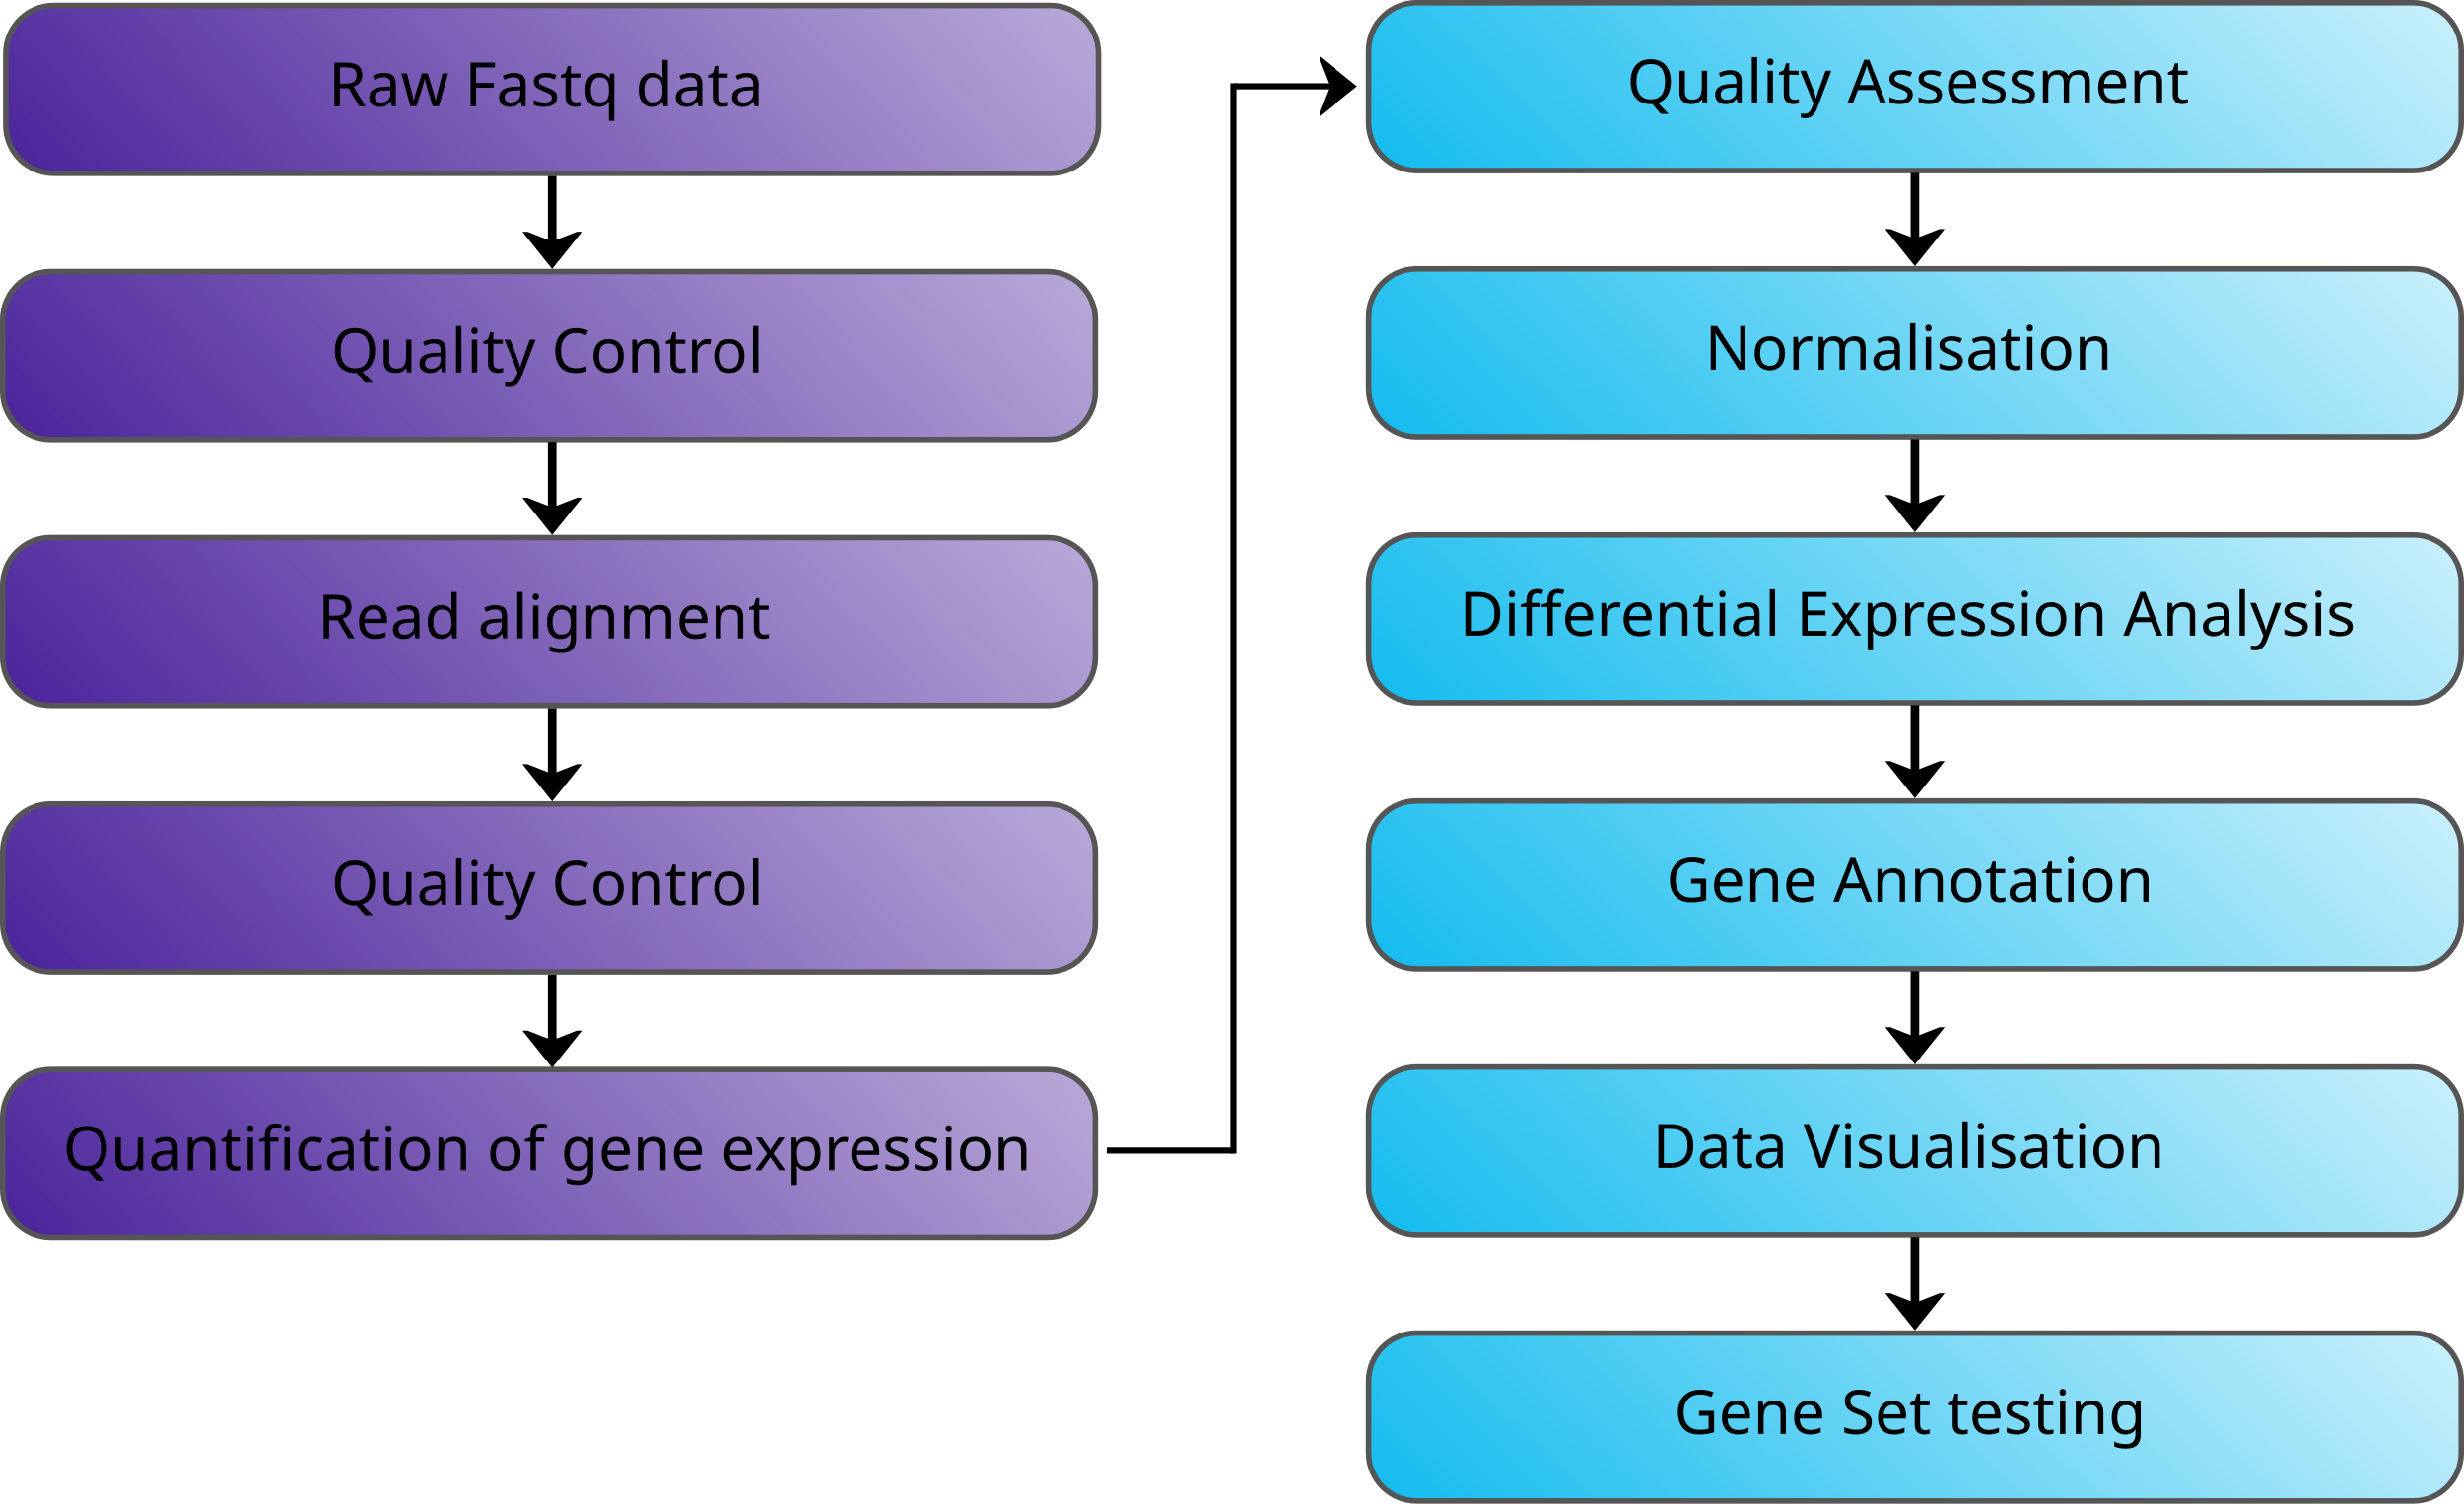
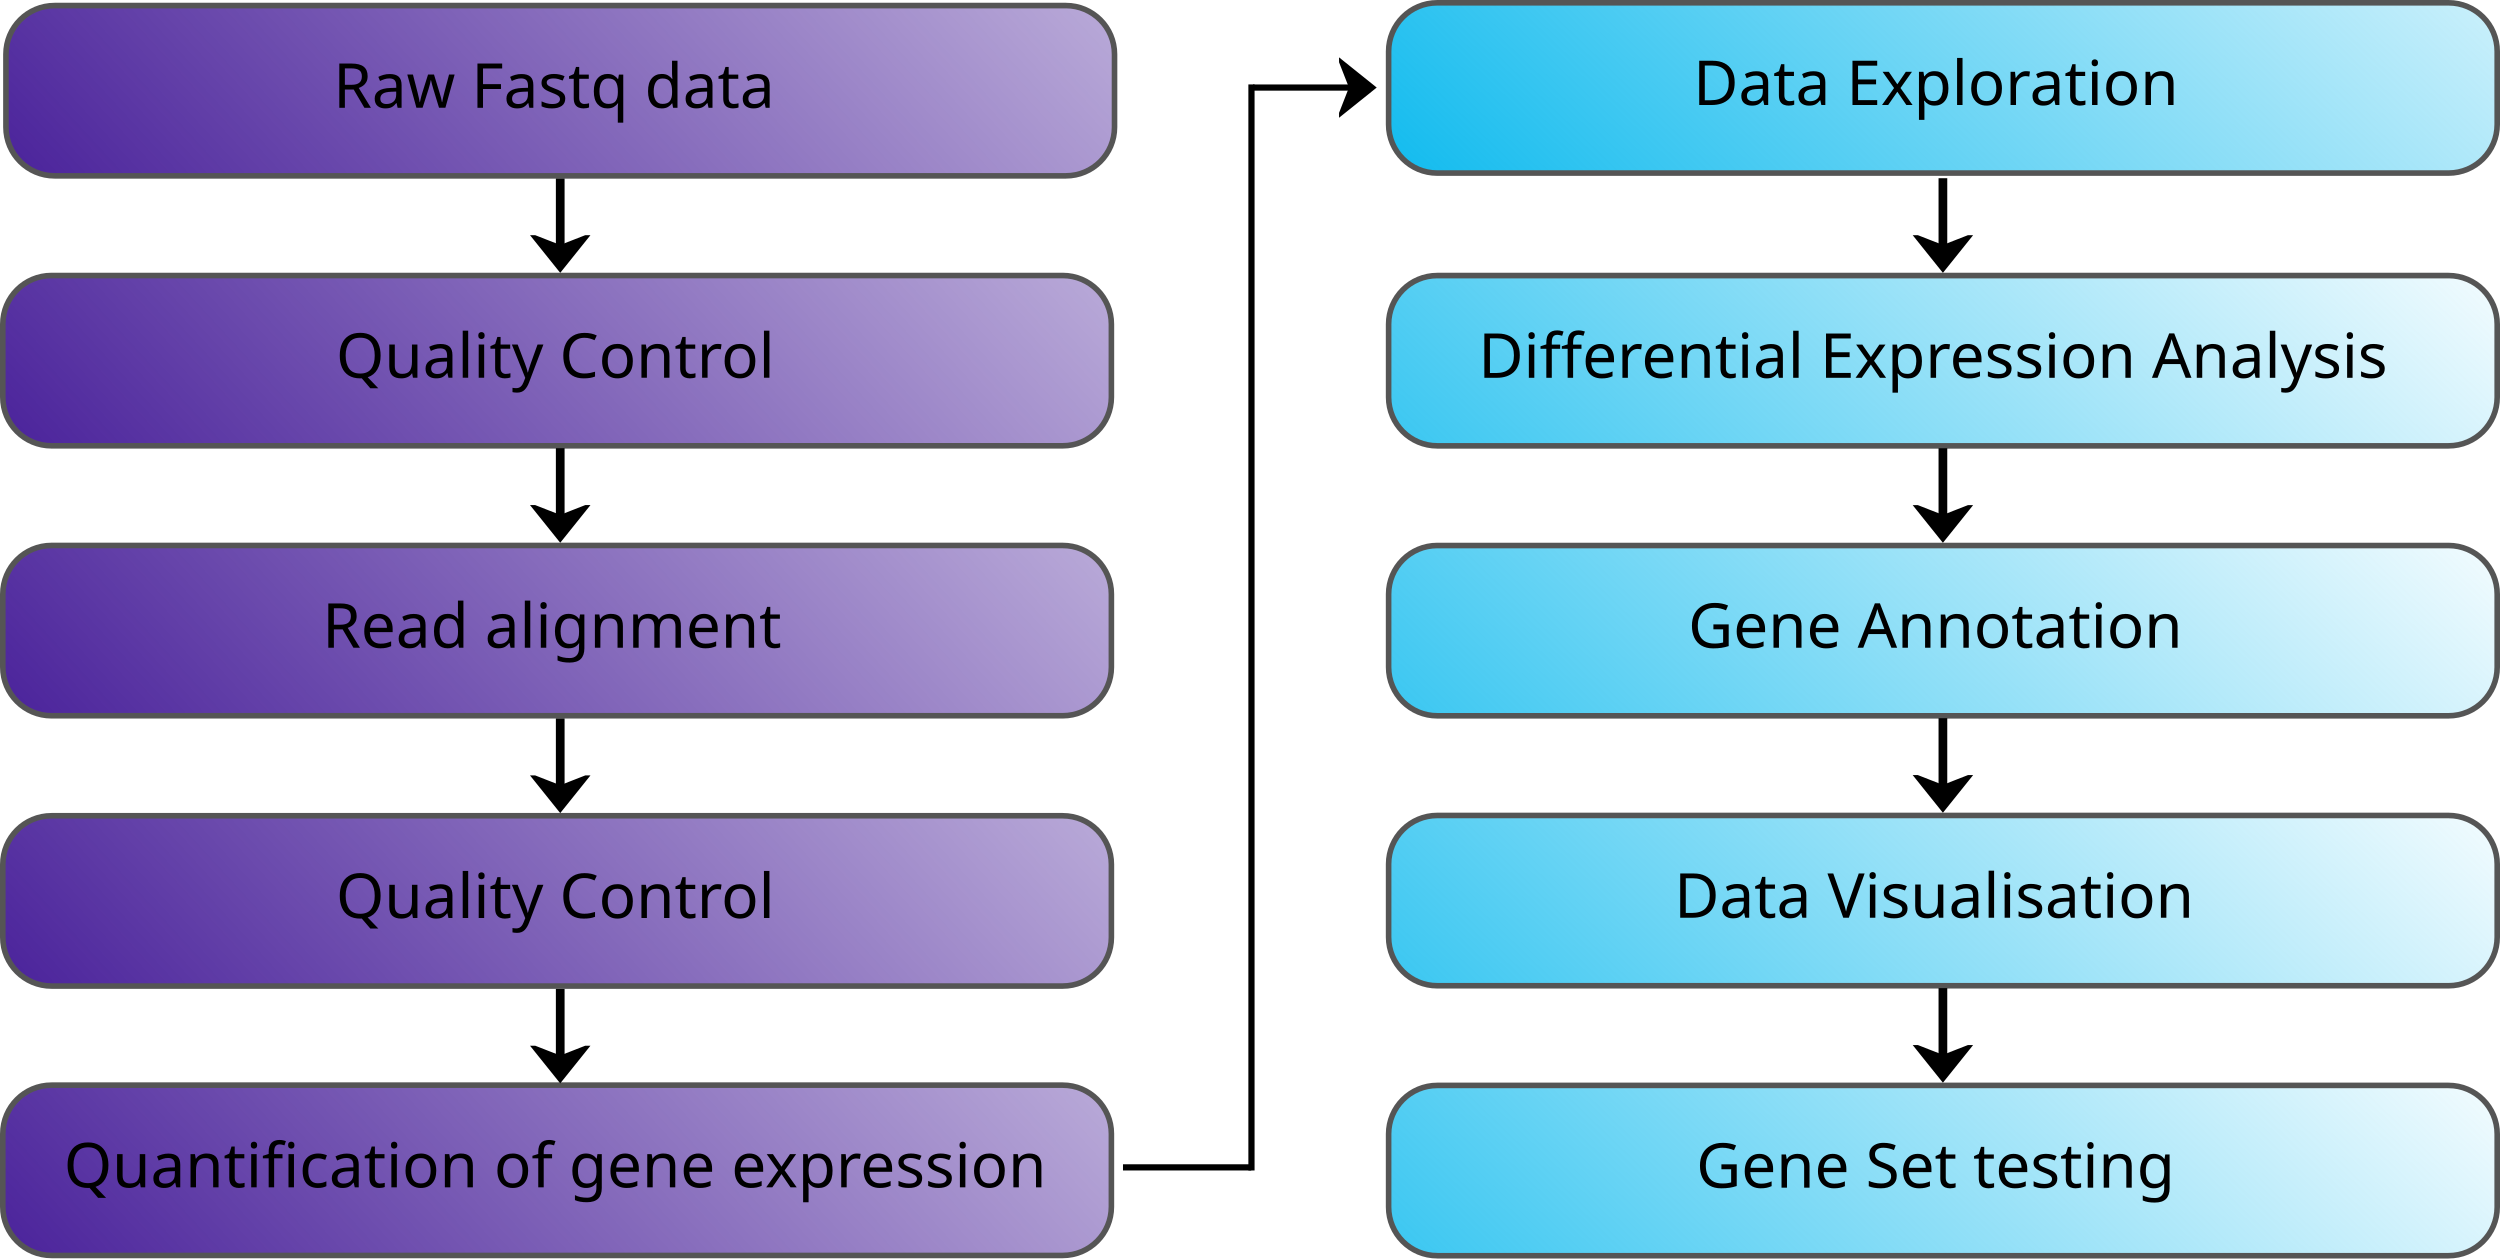
- <svg xmlns="http://www.w3.org/2000/svg" xmlns:xlink="http://www.w3.org/1999/xlink" width="3227.329" height="1969.509" viewBox="0 0 3227.329 1969.509" id="svg4786" version="1.1">
+ <svg xmlns="http://www.w3.org/2000/svg" xmlns:xlink="http://www.w3.org/1999/xlink" width="3227.329" height="1624.643" viewBox="0 0 3227.329 1624.643" id="svg4786" version="1.1">
  <defs id="defs4788">
    <linearGradient id="linearGradient5520">
      <stop style="stop-color:#2e008b;stop-opacity:1;" offset="0" id="stop5522" />
      <stop style="stop-color:#2e008b;stop-opacity:0;" offset="1" id="stop5524" />
    </linearGradient>
    <linearGradient id="linearGradient5436">
      <stop id="stop5514" offset="0" style="stop-color:#00b6ed;stop-opacity:1;" />
      <stop id="stop5516" offset="1" style="stop-color:#00b6ed;stop-opacity:0;" />
    </linearGradient>
-     <linearGradient xlink:href="#linearGradient5436" id="linearGradient5466" x1="-400.02" y1="1848.362" x2="703.066" y2="700.829" gradientUnits="userSpaceOnUse" gradientTransform="translate(-103.4061,48.05946)" />
-     <linearGradient xlink:href="#linearGradient5436" id="linearGradient5472" gradientUnits="userSpaceOnUse" x1="-400.02" y1="1848.362" x2="703.066" y2="700.829" gradientTransform="translate(-103.4061,396.5523)" />
-     <linearGradient xlink:href="#linearGradient5436" id="linearGradient5476" gradientUnits="userSpaceOnUse" x1="-400.02" y1="1848.362" x2="703.066" y2="700.829" gradientTransform="translate(-103.4061,-300.4333)" />
-     <linearGradient xlink:href="#linearGradient5436" id="linearGradient5480" gradientUnits="userSpaceOnUse" gradientTransform="translate(-103.4061,-648.9261)" x1="-400.02" y1="1848.362" x2="703.066" y2="700.829" />
-     <linearGradient xlink:href="#linearGradient5436" id="linearGradient5484" gradientUnits="userSpaceOnUse" gradientTransform="translate(-103.4061,-997.4189)" x1="-400.02" y1="1848.362" x2="703.066" y2="700.829" />
-     <linearGradient xlink:href="#linearGradient5436" id="linearGradient5488" gradientUnits="userSpaceOnUse" gradientTransform="translate(-103.4061,-1345.912)" x1="-400.02" y1="1848.362" x2="703.066" y2="700.829" />
+     <linearGradient xlink:href="#linearGradient5436" id="linearGradient5466" x1="-400.02" y1="1848.362" x2="703.066" y2="700.829" gradientUnits="userSpaceOnUse" gradientTransform="translate(-103.4062,392.9263)" />
+     <linearGradient xlink:href="#linearGradient5436" id="linearGradient5472" gradientUnits="userSpaceOnUse" x1="-400.02" y1="1848.362" x2="703.066" y2="700.829" gradientTransform="translate(-103.4062,741.4191)" />
+     <linearGradient xlink:href="#linearGradient5436" id="linearGradient5476" gradientUnits="userSpaceOnUse" x1="-400.02" y1="1848.362" x2="703.066" y2="700.829" gradientTransform="translate(-103.4062,44.4335)" />
+     <linearGradient xlink:href="#linearGradient5436" id="linearGradient5480" gradientUnits="userSpaceOnUse" gradientTransform="translate(-103.4062,-304.0592)" x1="-400.02" y1="1848.362" x2="703.066" y2="700.829" />
+     <linearGradient xlink:href="#linearGradient5436" id="linearGradient5488" gradientUnits="userSpaceOnUse" gradientTransform="translate(-103.4062,-1345.912)" x1="-400.02" y1="1848.362" x2="703.066" y2="700.829" />
    <linearGradient xlink:href="#linearGradient5436" id="linearGradient5492" gradientUnits="userSpaceOnUse" gradientTransform="translate(0,-1542.773)" x1="-400.02" y1="1848.362" x2="703.066" y2="700.829" />
-     <linearGradient xlink:href="#linearGradient5520" id="linearGradient5526" x1="-2316.843" y1="1046.031" x2="-648.585" y2="-488.044" gradientUnits="userSpaceOnUse" gradientTransform="translate(-99.6183,-360.922)" />
-     <linearGradient xlink:href="#linearGradient5520" id="linearGradient5545" gradientUnits="userSpaceOnUse" gradientTransform="translate(-103.4061,-12.42919)" x1="-2316.843" y1="1046.031" x2="-648.585" y2="-488.044" />
+     <linearGradient xlink:href="#linearGradient5520" id="linearGradient5526" x1="-2316.843" y1="1046.031" x2="-648.585" y2="-488.044" gradientUnits="userSpaceOnUse" gradientTransform="translate(-99.61834,-360.922)" />
+     <linearGradient xlink:href="#linearGradient5520" id="linearGradient5545" gradientUnits="userSpaceOnUse" gradientTransform="translate(-103.4062,-12.42919)" x1="-2316.843" y1="1046.031" x2="-648.585" y2="-488.044" />
    <linearGradient xlink:href="#linearGradient5520" id="linearGradient5555" gradientUnits="userSpaceOnUse" gradientTransform="translate(3.787842,-8.377617)" x1="-2316.843" y1="1046.031" x2="-648.585" y2="-488.044" />
    <linearGradient xlink:href="#linearGradient5436" id="linearGradient3885" gradientUnits="userSpaceOnUse" gradientTransform="translate(0,-1542.773)" x1="-400.02" y1="1848.362" x2="703.066" y2="700.829" />
    <linearGradient xlink:href="#linearGradient5520" id="linearGradient3901" gradientUnits="userSpaceOnUse" gradientTransform="translate(3.787842,-8.377617)" x1="-2316.843" y1="1046.031" x2="-648.585" y2="-488.044" />
    <linearGradient xlink:href="#linearGradient5520" id="linearGradient3907" gradientUnits="userSpaceOnUse" gradientTransform="translate(3.787842,-8.377617)" x1="-2316.843" y1="1046.031" x2="-648.585" y2="-488.044" />
-     <linearGradient xlink:href="#linearGradient5520" id="linearGradient3912" gradientUnits="userSpaceOnUse" gradientTransform="translate(-103.4061,336.0635)" x1="-2316.843" y1="1046.031" x2="-648.585" y2="-488.044" />
-     <linearGradient xlink:href="#linearGradient5520" id="linearGradient3916" gradientUnits="userSpaceOnUse" gradientTransform="translate(-103.4061,1032.764)" x1="-2316.843" y1="1046.031" x2="-648.585" y2="-488.044" />
+     <linearGradient xlink:href="#linearGradient5520" id="linearGradient3912" gradientUnits="userSpaceOnUse" gradientTransform="translate(-103.4062,336.0635)" x1="-2316.843" y1="1046.031" x2="-648.585" y2="-488.044" />
+     <linearGradient xlink:href="#linearGradient5520" id="linearGradient3916" gradientUnits="userSpaceOnUse" gradientTransform="translate(-103.4062,1032.764)" x1="-2316.843" y1="1046.031" x2="-648.585" y2="-488.044" />
    <linearGradient xlink:href="#linearGradient5436" id="linearGradient3921" gradientUnits="userSpaceOnUse" gradientTransform="translate(-1670.437,51.461)" x1="-400.02" y1="1848.362" x2="703.066" y2="700.829" />
-     <linearGradient xlink:href="#linearGradient5520" id="linearGradient957" gradientUnits="userSpaceOnUse" gradientTransform="translate(-103.4061,684.9904)" x1="-2316.843" y1="1046.031" x2="-648.585" y2="-488.044" />
+     <linearGradient xlink:href="#linearGradient5520" id="linearGradient957" gradientUnits="userSpaceOnUse" gradientTransform="translate(-103.4062,684.9904)" x1="-2316.843" y1="1046.031" x2="-648.585" y2="-488.044" />
  </defs>
  <g id="layer1" transform="translate(2458.128,34.13074)">
    <rect style="fill:url(#linearGradient3916);fill-opacity:1;stroke:#555555;stroke-width:7.236;stroke-miterlimit:4;stroke-dasharray:none;stroke-opacity:1" id="rect3914" width="1431.101" height="219.81" x="-2454.51" y="1366.742" ry="62.803" rx="62.803" />
    <text xml:space="preserve" style="font-style:normal;font-weight:normal;line-height:0%;font-family:sans-serif;text-align:center;letter-spacing:0px;word-spacing:0px;text-anchor:middle;fill:#000000;fill-opacity:1;stroke:none" x="-1733.721" y="1498.666" id="text5336">
      <tspan id="tspan5338" x="-1733.721" y="1498.666" style="font-size:80px;line-height:1.25">Quantification of gene expression</tspan>
    </text>
    <rect ry="62.803" y="-30.513" x="-665.517" height="219.81" width="1431.101" id="rect5486" style="fill:url(#linearGradient5488);fill-opacity:1;stroke:#555555;stroke-width:7.236;stroke-miterlimit:4;stroke-dasharray:none;stroke-opacity:1" rx="62.803" />
    <text id="text5349" y="101.428" x="48.764" style="font-style:normal;font-weight:normal;line-height:0%;font-family:sans-serif;text-align:center;letter-spacing:0px;word-spacing:0px;text-anchor:middle;fill:#000000;fill-opacity:1;stroke:none" xml:space="preserve">
-       <tspan style="font-size:80px;line-height:1.25" y="101.428" x="48.764" id="tspan5351">Quality Assessment</tspan>
-     </text>
-     <rect ry="62.803" y="666.473" x="-665.517" height="219.81" width="1431.101" id="rect5478" style="fill:url(#linearGradient5480);fill-opacity:1;stroke:#555555;stroke-width:7.236;stroke-miterlimit:4;stroke-dasharray:none;stroke-opacity:1" rx="62.803" />
-     <text id="text5365" y="798.449" x="48.08" style="font-style:normal;font-weight:normal;line-height:0%;font-family:sans-serif;text-align:center;letter-spacing:0px;word-spacing:0px;text-anchor:middle;fill:#000000;fill-opacity:1;stroke:none" xml:space="preserve">
-       <tspan style="font-size:80px;line-height:1.25" y="798.449" x="48.08" id="tspan5367">Differential Expression Analysis</tspan>
-     </text>
-     <rect style="fill:url(#linearGradient5476);fill-opacity:1;stroke:#555555;stroke-width:7.236;stroke-miterlimit:4;stroke-dasharray:none;stroke-opacity:1" id="rect5474" width="1431.101" height="219.81" x="-665.517" y="1014.966" ry="62.803" rx="62.803" />
-     <text xml:space="preserve" style="font-style:normal;font-weight:normal;line-height:0%;font-family:sans-serif;text-align:center;letter-spacing:0px;word-spacing:0px;text-anchor:middle;fill:#000000;fill-opacity:1;stroke:none" x="51.224" y="1146.959" id="text5375">
-       <tspan id="tspan5377" x="51.224" y="1146.959" style="font-size:80px;line-height:1.25">Gene Annotation</tspan>
-     </text>
-     <rect ry="62.803" y="1363.458" x="-665.517" height="219.81" width="1431.101" id="rect5381" style="fill:url(#linearGradient5466);fill-opacity:1;stroke:#555555;stroke-width:7.236;stroke-miterlimit:4;stroke-dasharray:none;stroke-opacity:1" rx="62.803" />
-     <text id="text5383" y="1495.467" x="49.545" style="font-style:normal;font-weight:normal;line-height:0%;font-family:sans-serif;text-align:center;letter-spacing:0px;word-spacing:0px;text-anchor:middle;fill:#000000;fill-opacity:1;stroke:none" xml:space="preserve">
-       <tspan style="font-size:80px;line-height:1.25" y="1495.467" x="49.545" id="tspan5385">Data Visualisation</tspan>
-     </text>
-     <rect style="fill:url(#linearGradient5472);fill-opacity:1;stroke:#555555;stroke-width:7.236;stroke-miterlimit:4;stroke-dasharray:none;stroke-opacity:1" id="rect5470" width="1431.101" height="219.81" x="-665.517" y="1711.951" ry="62.803" rx="62.803" />
-     <text xml:space="preserve" style="font-style:normal;font-weight:normal;line-height:0%;font-family:sans-serif;text-align:center;letter-spacing:0px;word-spacing:0px;text-anchor:middle;fill:#000000;fill-opacity:1;stroke:none" x="51.42" y="1843.977" id="text5391">
-       <tspan id="tspan5393" x="51.42" y="1843.977" style="font-size:80px;line-height:1.25">Gene Set testing</tspan>
-     </text>
-     <rect style="fill:url(#linearGradient5484);fill-opacity:1;stroke:#555555;stroke-width:7.236;stroke-miterlimit:4;stroke-dasharray:none;stroke-opacity:1" id="rect5482" width="1431.101" height="219.81" x="-665.517" y="317.98" ry="62.803" rx="62.803" />
-     <text xml:space="preserve" style="font-style:normal;font-weight:normal;line-height:0%;font-family:sans-serif;text-align:center;letter-spacing:0px;word-spacing:0px;text-anchor:middle;fill:#000000;fill-opacity:1;stroke:none" x="49.545" y="449.939" id="text5357">
-       <tspan id="tspan5359" x="49.545" y="449.939" style="font-size:80px;line-height:1.25">Normalisation</tspan>
+       <tspan style="font-size:80px;line-height:1.25" y="101.428" x="48.764" id="tspan5351">Data Exploration</tspan>
    </text>
    <rect style="fill:url(#linearGradient5545);fill-opacity:1;stroke:#555555;stroke-width:7.236;stroke-miterlimit:4;stroke-dasharray:none;stroke-opacity:1" id="rect5539" width="1431.101" height="219.81" x="-2454.51" y="321.548" ry="62.803" rx="62.803" />
    <text xml:space="preserve" style="font-style:normal;font-weight:normal;line-height:0%;font-family:sans-serif;text-align:center;letter-spacing:0px;word-spacing:0px;text-anchor:middle;fill:#000000;fill-opacity:1;stroke:none" x="-1733.428" y="453.523" id="text5541">
      <tspan id="tspan5543" x="-1733.428" y="453.523" style="font-size:80px;line-height:1.25">Quality Control</tspan>
    </text>
    <rect ry="62.803" y="670.041" x="-2454.51" height="219.81" width="1431.101" id="rect5549" style="fill:url(#linearGradient3912);fill-opacity:1;stroke:#555555;stroke-width:7.236;stroke-miterlimit:4;stroke-dasharray:none;stroke-opacity:1" rx="62.803" />
    <text id="text5551" y="802.016" x="-1737.861" style="font-style:normal;font-weight:normal;line-height:0%;font-family:sans-serif;text-align:center;letter-spacing:0px;word-spacing:0px;text-anchor:middle;fill:#000000;fill-opacity:1;stroke:none" xml:space="preserve">
      <tspan style="font-size:80px;line-height:1.25" y="802.016" x="-1737.861" id="tspan5553">Read alignment</tspan>
    </text>
    <g id="g5619" transform="matrix(0.9860394,0,0,0.4999851,-9.361474,417.8415)">
      <path id="path5612" d="m -1749.982,-443.834 v 193.18" style="fill:none;stroke:#000000;stroke-width:11.4;stroke-linecap:butt;stroke-linejoin:miter;stroke-miterlimit:4;stroke-dasharray:none;stroke-opacity:1" />
      <path id="path5614" d="m -1786.659,-294.805 18.338,45.094 18.338,45.093 18.338,-45.093 18.339,-45.094 h -3.271 l -14.522,11.197 -18.884,14.56 -18.884,-14.56 -14.522,-11.197 z" style="fill:#000000;fill-opacity:1;stroke:#000000;stroke-width:3.874;stroke-miterlimit:4;stroke-dasharray:none;stroke-opacity:1" />
    </g>
    <rect ry="62.803" y="-26.945" x="-2450.462" height="219.81" width="1431.101" id="rect5508" style="fill:url(#linearGradient5526);fill-opacity:1;stroke:#555555;stroke-width:7.236;stroke-miterlimit:4;stroke-dasharray:none;stroke-opacity:1" rx="62.803" />
    <text id="text5528" y="105.031" x="-1735.186" style="font-style:normal;font-weight:normal;line-height:0%;font-family:sans-serif;text-align:center;letter-spacing:0px;word-spacing:0px;text-anchor:middle;fill:#000000;fill-opacity:1;stroke:none" xml:space="preserve">
      <tspan style="font-size:80px;line-height:1.25" y="105.031" x="-1735.186" id="tspan5530">Raw Fastq data</tspan>
    </text>
    <g transform="matrix(0.9860394,0,0,0.4999851,-9.361474,766.2763)" id="g5623">
      <path style="fill:none;stroke:#000000;stroke-width:11.4;stroke-linecap:butt;stroke-linejoin:miter;stroke-miterlimit:4;stroke-dasharray:none;stroke-opacity:1" d="m -1749.982,-443.834 v 193.18" id="path5625" />
      <path style="fill:#000000;fill-opacity:1;stroke:#000000;stroke-width:3.874;stroke-miterlimit:4;stroke-dasharray:none;stroke-opacity:1" d="m -1786.659,-294.805 18.338,45.094 18.338,45.093 18.338,-45.093 18.339,-45.094 h -3.271 l -14.522,11.197 -18.884,14.56 -18.884,-14.56 -14.522,-11.197 z" id="path5627" />
    </g>
-     <g transform="matrix(0.9860394,0,0,0.4999851,1775.584,414.2155)" id="g5635">
-       <path style="fill:none;stroke:#000000;stroke-width:11.4;stroke-linecap:butt;stroke-linejoin:miter;stroke-miterlimit:4;stroke-dasharray:none;stroke-opacity:1" d="m -1749.982,-443.834 v 193.18" id="path5637" />
-       <path style="fill:#000000;fill-opacity:1;stroke:#000000;stroke-width:3.874;stroke-miterlimit:4;stroke-dasharray:none;stroke-opacity:1" d="m -1786.659,-294.805 18.338,45.094 18.338,45.093 18.338,-45.093 18.339,-45.094 h -3.271 l -14.522,11.197 -18.884,14.56 -18.884,-14.56 -14.522,-11.197 z" id="path5639" />
-     </g>
-     <g transform="matrix(0.9860394,0,0,0.4999851,1775.584,762.7083)" id="g5641">
-       <path style="fill:none;stroke:#000000;stroke-width:11.4;stroke-linecap:butt;stroke-linejoin:miter;stroke-miterlimit:4;stroke-dasharray:none;stroke-opacity:1" d="m -1749.982,-443.834 v 193.18" id="path5643" />
-       <path style="fill:#000000;fill-opacity:1;stroke:#000000;stroke-width:3.874;stroke-miterlimit:4;stroke-dasharray:none;stroke-opacity:1" d="m -1786.659,-294.805 18.338,45.094 18.338,45.093 18.338,-45.093 18.339,-45.094 h -3.271 l -14.522,11.197 -18.884,14.56 -18.884,-14.56 -14.522,-11.197 z" id="path5645" />
-     </g>
-     <g id="g5647" transform="matrix(0.9860394,0,0,0.4999851,1775.584,1111.201)">
-       <path id="path5649" d="m -1749.982,-443.834 v 193.18" style="fill:none;stroke:#000000;stroke-width:11.4;stroke-linecap:butt;stroke-linejoin:miter;stroke-miterlimit:4;stroke-dasharray:none;stroke-opacity:1" />
-       <path id="path5651" d="m -1786.659,-294.805 18.338,45.094 18.338,45.093 18.338,-45.093 18.339,-45.094 h -3.271 l -14.522,11.197 -18.884,14.56 -18.884,-14.56 -14.522,-11.197 z" style="fill:#000000;fill-opacity:1;stroke:#000000;stroke-width:3.874;stroke-miterlimit:4;stroke-dasharray:none;stroke-opacity:1" />
-     </g>
-     <g id="g5653" transform="matrix(0.9860394,0,0,0.4999851,1775.584,1459.694)">
-       <path id="path5655" d="m -1749.982,-443.834 v 193.18" style="fill:none;stroke:#000000;stroke-width:11.4;stroke-linecap:butt;stroke-linejoin:miter;stroke-miterlimit:4;stroke-dasharray:none;stroke-opacity:1" />
-       <path id="path5657" d="m -1786.659,-294.805 18.338,45.094 18.338,45.093 18.338,-45.093 18.339,-45.094 h -3.271 l -14.522,11.197 -18.884,14.56 -18.884,-14.56 -14.522,-11.197 z" style="fill:#000000;fill-opacity:1;stroke:#000000;stroke-width:3.874;stroke-miterlimit:4;stroke-dasharray:none;stroke-opacity:1" />
-     </g>
-     <g transform="matrix(0.9860394,0,0,0.4999851,1775.584,1808.187)" id="g5659">
-       <path style="fill:none;stroke:#000000;stroke-width:11.4;stroke-linecap:butt;stroke-linejoin:miter;stroke-miterlimit:4;stroke-dasharray:none;stroke-opacity:1" d="m -1749.982,-443.834 v 193.18" id="path5661" />
-       <path style="fill:#000000;fill-opacity:1;stroke:#000000;stroke-width:3.874;stroke-miterlimit:4;stroke-dasharray:none;stroke-opacity:1" d="m -1786.659,-294.805 18.338,45.094 18.338,45.093 18.338,-45.093 18.339,-45.094 h -3.271 l -14.522,11.197 -18.884,14.56 -18.884,-14.56 -14.522,-11.197 z" id="path5663" />
+     <g id="g932" transform="translate(0,-344.8668)">
+       <rect rx="62.803" style="fill:url(#linearGradient5480);fill-opacity:1;stroke:#555555;stroke-width:7.236;stroke-miterlimit:4;stroke-dasharray:none;stroke-opacity:1" id="rect5478" width="1431.101" height="219.81" x="-665.517" y="666.473" ry="62.803" />
+       <text xml:space="preserve" style="font-style:normal;font-weight:normal;line-height:0%;font-family:sans-serif;text-align:center;letter-spacing:0px;word-spacing:0px;text-anchor:middle;fill:#000000;fill-opacity:1;stroke:none" x="48.08" y="798.449" id="text5365">
+         <tspan id="tspan5367" x="48.08" y="798.449" style="font-size:80px;line-height:1.25">Differential Expression Analysis</tspan>
+       </text>
+       <rect rx="62.803" ry="62.803" y="1014.966" x="-665.517" height="219.81" width="1431.101" id="rect5474" style="fill:url(#linearGradient5476);fill-opacity:1;stroke:#555555;stroke-width:7.236;stroke-miterlimit:4;stroke-dasharray:none;stroke-opacity:1" />
+       <text id="text5375" y="1146.959" x="51.224" style="font-style:normal;font-weight:normal;line-height:0%;font-family:sans-serif;text-align:center;letter-spacing:0px;word-spacing:0px;text-anchor:middle;fill:#000000;fill-opacity:1;stroke:none" xml:space="preserve">
+         <tspan style="font-size:80px;line-height:1.25" y="1146.959" x="51.224" id="tspan5377">Gene Annotation</tspan>
+       </text>
+       <rect rx="62.803" style="fill:url(#linearGradient5466);fill-opacity:1;stroke:#555555;stroke-width:7.236;stroke-miterlimit:4;stroke-dasharray:none;stroke-opacity:1" id="rect5381" width="1431.101" height="219.81" x="-665.517" y="1363.458" ry="62.803" />
+       <text xml:space="preserve" style="font-style:normal;font-weight:normal;line-height:0%;font-family:sans-serif;text-align:center;letter-spacing:0px;word-spacing:0px;text-anchor:middle;fill:#000000;fill-opacity:1;stroke:none" x="49.545" y="1495.467" id="text5383">
+         <tspan id="tspan5385" x="49.545" y="1495.467" style="font-size:80px;line-height:1.25">Data Visualisation</tspan>
+       </text>
+       <rect rx="62.803" ry="62.803" y="1711.951" x="-665.517" height="219.81" width="1431.101" id="rect5470" style="fill:url(#linearGradient5472);fill-opacity:1;stroke:#555555;stroke-width:7.236;stroke-miterlimit:4;stroke-dasharray:none;stroke-opacity:1" />
+       <text id="text5391" y="1843.977" x="51.42" style="font-style:normal;font-weight:normal;line-height:0%;font-family:sans-serif;text-align:center;letter-spacing:0px;word-spacing:0px;text-anchor:middle;fill:#000000;fill-opacity:1;stroke:none" xml:space="preserve">
+         <tspan style="font-size:80px;line-height:1.25" y="1843.977" x="51.42" id="tspan5393">Gene Set testing</tspan>
+       </text>
+       <g id="g5641" transform="matrix(0.9860394,0,0,0.4999851,1775.584,762.7083)">
+         <path id="path5643" d="m -1749.982,-443.834 v 193.18" style="fill:none;stroke:#000000;stroke-width:11.4;stroke-linecap:butt;stroke-linejoin:miter;stroke-miterlimit:4;stroke-dasharray:none;stroke-opacity:1" />
+         <path id="path5645" d="m -1786.659,-294.805 18.338,45.094 18.338,45.093 18.338,-45.093 18.339,-45.094 h -3.271 l -14.522,11.197 -18.884,14.56 -18.884,-14.56 -14.522,-11.197 z" style="fill:#000000;fill-opacity:1;stroke:#000000;stroke-width:3.874;stroke-miterlimit:4;stroke-dasharray:none;stroke-opacity:1" />
+       </g>
+       <g transform="matrix(0.9860394,0,0,0.4999851,1775.584,1111.201)" id="g5647">
+         <path style="fill:none;stroke:#000000;stroke-width:11.4;stroke-linecap:butt;stroke-linejoin:miter;stroke-miterlimit:4;stroke-dasharray:none;stroke-opacity:1" d="m -1749.982,-443.834 v 193.18" id="path5649" />
+         <path style="fill:#000000;fill-opacity:1;stroke:#000000;stroke-width:3.874;stroke-miterlimit:4;stroke-dasharray:none;stroke-opacity:1" d="m -1786.659,-294.805 18.338,45.094 18.338,45.093 18.338,-45.093 18.339,-45.094 h -3.271 l -14.522,11.197 -18.884,14.56 -18.884,-14.56 -14.522,-11.197 z" id="path5651" />
+       </g>
+       <g transform="matrix(0.9860394,0,0,0.4999851,1775.584,1459.694)" id="g5653">
+         <path style="fill:none;stroke:#000000;stroke-width:11.4;stroke-linecap:butt;stroke-linejoin:miter;stroke-miterlimit:4;stroke-dasharray:none;stroke-opacity:1" d="m -1749.982,-443.834 v 193.18" id="path5655" />
+         <path style="fill:#000000;fill-opacity:1;stroke:#000000;stroke-width:3.874;stroke-miterlimit:4;stroke-dasharray:none;stroke-opacity:1" d="m -1786.659,-294.805 18.338,45.094 18.338,45.093 18.338,-45.093 18.339,-45.094 h -3.271 l -14.522,11.197 -18.884,14.56 -18.884,-14.56 -14.522,-11.197 z" id="path5657" />
+       </g>
+       <g id="g5659" transform="matrix(0.9860394,0,0,0.4999851,1775.584,1808.187)">
+         <path id="path5661" d="m -1749.982,-443.834 v 193.18" style="fill:none;stroke:#000000;stroke-width:11.4;stroke-linecap:butt;stroke-linejoin:miter;stroke-miterlimit:4;stroke-dasharray:none;stroke-opacity:1" />
+         <path id="path5663" d="m -1786.659,-294.805 18.338,45.094 18.338,45.093 18.338,-45.093 18.339,-45.094 h -3.271 l -14.522,11.197 -18.884,14.56 -18.884,-14.56 -14.522,-11.197 z" style="fill:#000000;fill-opacity:1;stroke:#000000;stroke-width:3.874;stroke-miterlimit:4;stroke-dasharray:none;stroke-opacity:1" />
+       </g>
    </g>
    <g id="g5707" transform="translate(0,348.0009)">
      <path style="fill:none;stroke:#000000;stroke-width:8;stroke-linecap:butt;stroke-linejoin:miter;stroke-miterlimit:4;stroke-dasharray:none;stroke-opacity:1" d="m -840.55,-269.101 h 134.465" id="path5667" />
      <path style="fill:#000000;fill-opacity:1;stroke:#000000;stroke-width:2.72;stroke-miterlimit:4;stroke-dasharray:none;stroke-opacity:1" d="m -728.159,-232.936 22.546,-18.082 22.546,-18.082 -22.546,-18.082 -22.546,-18.083 v 3.226 l 5.598,14.319 7.28,18.62 -7.28,18.62 -5.598,14.32 z" id="path5669" />
      <path id="path5675" d="m -1008.429,1124.87 h 165.534" style="fill:none;stroke:#000000;stroke-width:8;stroke-linecap:butt;stroke-linejoin:miter;stroke-miterlimit:4;stroke-dasharray:none;stroke-opacity:1" />
      <path style="fill:none;stroke:#000000;stroke-width:8;stroke-linecap:butt;stroke-linejoin:miter;stroke-miterlimit:4;stroke-dasharray:none;stroke-opacity:1" d="M -842.569,1128.873 V -273.145" id="path5681" />
    </g>
    <g id="g3879" transform="matrix(0.9860394,0,0,0.4999851,-9.361474,1464.188)">
      <path id="path3881" d="m -1749.982,-443.834 v 193.18" style="fill:none;stroke:#000000;stroke-width:11.4;stroke-linecap:butt;stroke-linejoin:miter;stroke-miterlimit:4;stroke-dasharray:none;stroke-opacity:1" />
      <path id="path3883" d="m -1786.659,-294.805 18.338,45.094 18.338,45.093 18.338,-45.093 18.339,-45.094 h -3.271 l -14.522,11.197 -18.884,14.56 -18.884,-14.56 -14.522,-11.197 z" style="fill:#000000;fill-opacity:1;stroke:#000000;stroke-width:3.874;stroke-miterlimit:4;stroke-dasharray:none;stroke-opacity:1" />
    </g>
    <rect ry="62.803" y="1018.968" x="-2454.51" height="219.81" width="1431.101" id="rect931" style="fill:url(#linearGradient957);fill-opacity:1;stroke:#555555;stroke-width:7.236;stroke-miterlimit:4;stroke-dasharray:none;stroke-opacity:1" rx="62.803" />
    <text id="text935" y="1150.943" x="-1733.428" style="font-style:normal;font-weight:normal;line-height:0%;font-family:sans-serif;text-align:center;letter-spacing:0px;word-spacing:0px;text-anchor:middle;fill:#000000;fill-opacity:1;stroke:none" xml:space="preserve">
      <tspan style="font-size:80px;line-height:1.25" y="1150.943" x="-1733.428" id="tspan933">Quality Control</tspan>
    </text>
    <g transform="matrix(0.9860394,0,0,0.4999851,-9.361474,1115.261)" id="g945">
      <path style="fill:none;stroke:#000000;stroke-width:11.4;stroke-linecap:butt;stroke-linejoin:miter;stroke-miterlimit:4;stroke-dasharray:none;stroke-opacity:1" d="m -1749.982,-443.834 v 193.18" id="path941" />
      <path style="fill:#000000;fill-opacity:1;stroke:#000000;stroke-width:3.874;stroke-miterlimit:4;stroke-dasharray:none;stroke-opacity:1" d="m -1786.659,-294.805 18.338,45.094 18.338,45.093 18.338,-45.093 18.339,-45.094 h -3.271 l -14.522,11.197 -18.884,14.56 -18.884,-14.56 -14.522,-11.197 z" id="path943" />
    </g>
  </g>
</svg>
